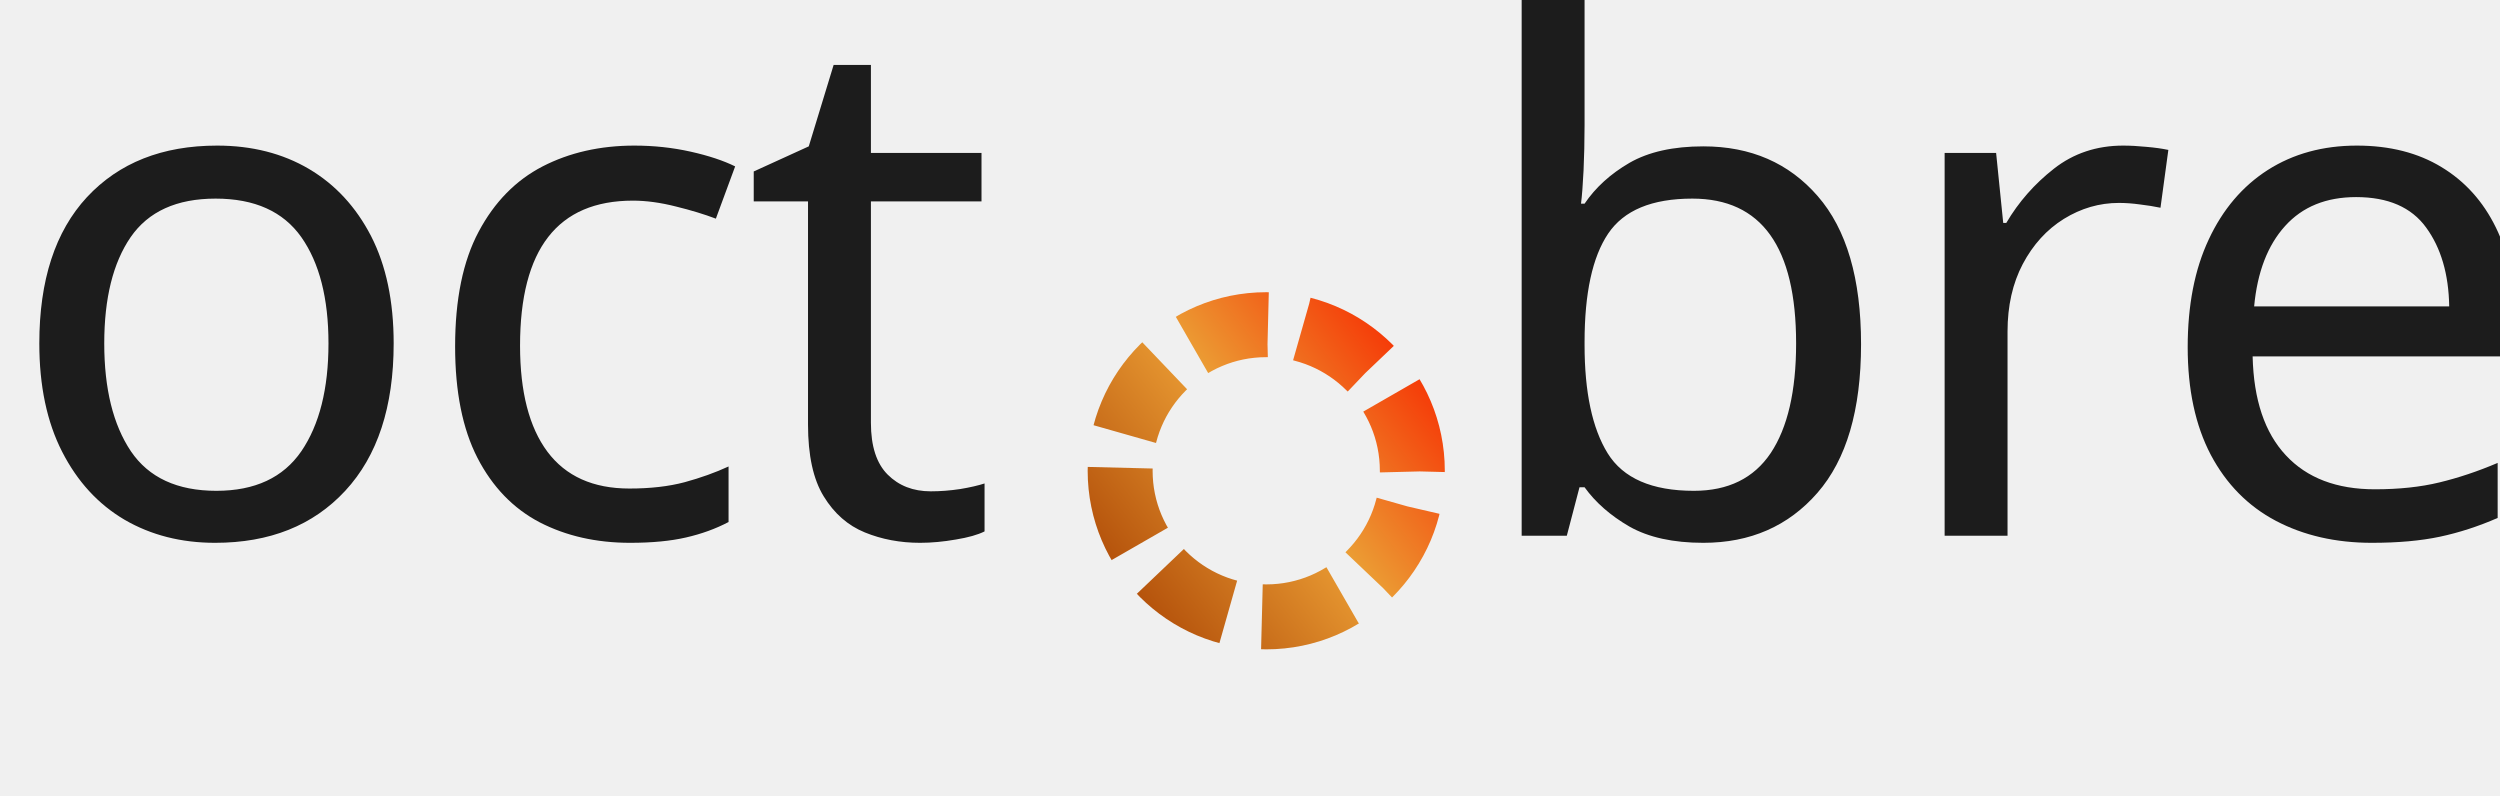
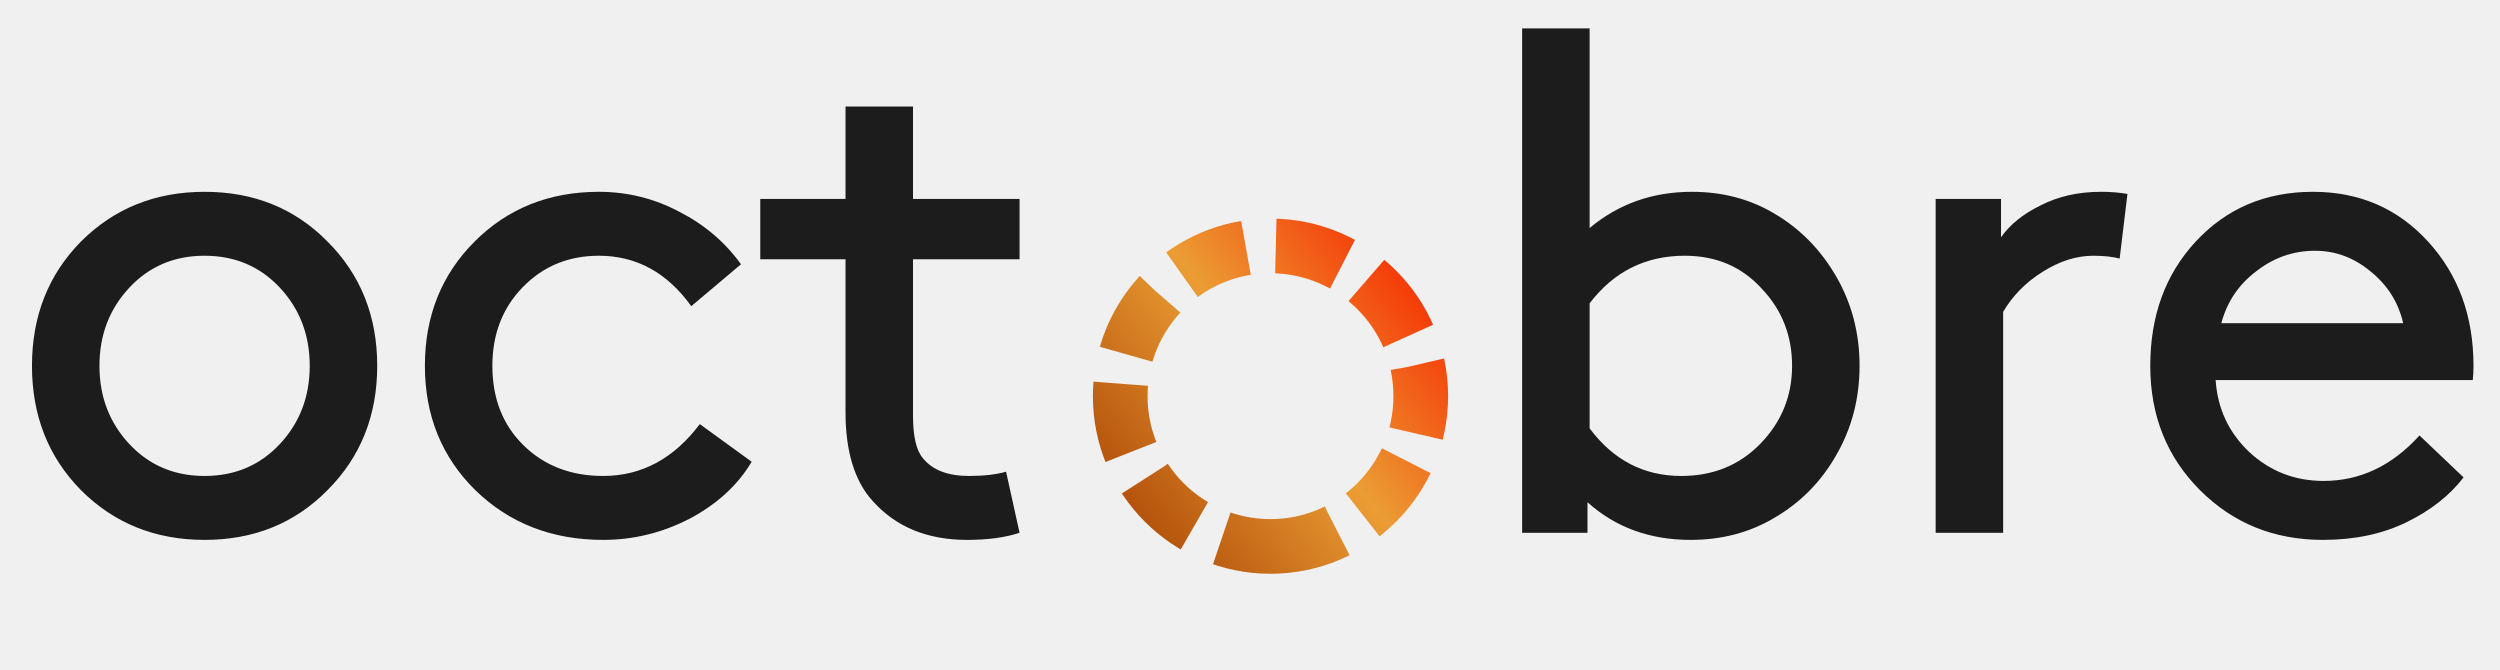
- <svg xmlns="http://www.w3.org/2000/svg" xmlns:xlink="http://www.w3.org/1999/xlink" width="154px" height="49px" viewBox="0 0 154 49" version="1.1">
-   <style>
-         @font-face {
-             font-family: 'Brown Regular';
-             src: url(fonts/Brown-Regular.ttf) format('truetype');
-         }
-     </style>
-   <defs>
+ <svg xmlns="http://www.w3.org/2000/svg" xmlns:xlink="http://www.w3.org/1999/xlink" width="183px" height="49px" viewBox="0 0 183 49" version="1.1" id="svg4">
+   <defs id="defs3">
    <linearGradient x1="14.185%" y1="85.411%" x2="100%" y2="18.397%" id="linearGradient-1">
-       <stop stop-color="#B5530C" offset="0%" />
-       <stop stop-color="#EB9D34" offset="49.261%" />
-       <stop stop-color="#F72900" offset="100%" />
+       <stop stop-color="#B5530C" offset="0%" id="stop1" />
+       <stop stop-color="#EB9D34" offset="49.261%" id="stop2" />
+       <stop stop-color="#F72900" offset="100%" id="stop3" />
    </linearGradient>
-     <path d="M78,40 C84.075,40 89,35.075 89,29 C89,22.925 84.075,18 78,18 C71.925,18 67,22.925 67,29 C67,35.075 71.925,40 78,40 Z" id="path-2" />
-     <mask id="mask-3" maskContentUnits="userSpaceOnUse" maskUnits="objectBoundingBox" x="0" y="0" width="22" height="22" fill="white">
-       <use xlink:href="#path-2" />
+     <path d="M93,42 C100.18,42 106,36.18 106,29 C106,21.82 100.18,16 93,16 C85.82,16 80,21.82 80,29 C80,36.18 85.82,42 93,42 Z" id="path-2" />
+     <mask id="mask-3" maskContentUnits="userSpaceOnUse" maskUnits="objectBoundingBox" x="0" y="0" width="26" height="26" fill="white">
+       <use xlink:href="#path-2" id="use3" />
    </mask>
  </defs>
  <g id="Page-1" stroke="none" stroke-width="1" fill="none" fill-rule="evenodd">
-     <g id="MOBILE" transform="translate(-130, -25)">
-       <g id="Group-5" transform="translate(130, 25)">
-         <text id="oct" font-family="Brown Regular, Brown" font-size="44" font-weight="normal" line-spacing="49" letter-spacing="-1.007" fill="#1C1C1C">
-           <tspan x="0" y="33">oct</tspan>
-         </text>
-         <text id="bre" font-family="Brown Regular, Brown" font-size="44" font-weight="normal" line-spacing="49" letter-spacing="-1.007" fill="#1C1C1C">
-           <tspan x="90" y="33">bre</tspan>
-         </text>
+     <g id="Capture-d’écran-2023-11-22-à-16.31.05" transform="translate(-201, -5557)">
+       <g id="Group-5" transform="translate(201, 5557)">
+         <path d="M 5.928,35.88 Q 2.34,32.24 2.34,26.78 q 0,-5.46 3.588,-9.1 3.64,-3.64 9.048,-3.64 5.408,0 8.996,3.64 3.64,3.64 3.64,9.1 0,5.46 -3.64,9.1 -3.588,3.64 -8.996,3.64 -5.408,0 -9.048,-3.64 z M 9.464,21.06 Q 7.28,23.4 7.28,26.78 q 0,3.38 2.184,5.72 2.184,2.34 5.512,2.34 3.328,0 5.512,-2.34 2.184,-2.34 2.184,-5.72 0,-3.38 -2.184,-5.72 -2.184,-2.34 -5.512,-2.34 -3.328,0 -5.512,2.34 z m 41.762,9.984 3.796,2.756 q -1.508,2.548 -4.524,4.16 -3.016,1.56 -6.344,1.56 -5.616,0 -9.36,-3.64 -3.692,-3.64 -3.692,-9.1 0,-5.46 3.64,-9.1 3.64,-3.64 9.1,-3.64 3.12,0 5.876,1.456 2.756,1.404 4.524,3.848 l -3.64,3.068 q -2.652,-3.692 -6.76,-3.692 -3.328,0 -5.564,2.288 -2.236,2.288 -2.236,5.772 0,3.588 2.288,5.824 2.288,2.236 5.824,2.236 4.212,0 7.072,-3.796 z m 22.418,3.484 0.988,4.472 q -1.56,0.52 -3.848,0.52 -4.368,0 -6.916,-2.86 -1.976,-2.184 -1.976,-6.5 V 18.98 h -6.24 v -4.42 h 6.24 V 7.8 h 4.94 v 6.76 h 7.8 v 4.42 h -7.8 v 11.44 q 0,2.288 0.728,3.12 1.04,1.3 3.38,1.3 1.612,0 2.704,-0.312 z" id="oct" style="font-size:52px;font-family:Brown-Regular, Brown;letter-spacing:-1.19;fill:#1c1c1c" aria-label="oct" />
+         <path d="M 116.204,36.764 V 39 H 111.42 V 2.08 h 4.94 v 14.612 q 3.172,-2.652 7.488,-2.652 3.328,0 5.98,1.56 2.86,1.664 4.576,4.628 1.716,2.964 1.716,6.552 0,3.588 -1.716,6.552 -1.664,2.912 -4.524,4.576 -2.704,1.612 -6.136,1.612 -4.472,0 -7.54,-2.756 z m 0.156,-14.56 v 9.152 q 2.6,3.484 6.708,3.484 3.484,0 5.772,-2.34 2.34,-2.392 2.34,-5.72 0,-3.328 -2.236,-5.668 -2.184,-2.392 -5.616,-2.392 -4.316,0 -6.968,3.484 z m 39.37,-8.008 -0.572,4.732 q -0.78,-0.208 -1.924,-0.208 -1.872,0 -3.744,1.196 -1.82,1.144 -2.86,2.912 V 39 h -4.94 V 14.56 h 4.784 v 2.808 q 0.988,-1.404 2.912,-2.34 1.924,-0.988 4.42,-0.988 1.04,0 1.924,0.156 z m 25.278,13.624 h -18.824 q 0.208,3.12 2.444,5.252 2.288,2.132 5.46,2.132 4.004,0 7.02,-3.328 l 3.224,3.068 q -1.508,1.976 -4.16,3.276 -2.652,1.3 -6.136,1.3 -5.356,0 -8.996,-3.64 -3.64,-3.64 -3.64,-9.1 0,-5.512 3.328,-9.1 3.38,-3.64 8.58,-3.64 5.096,0 8.424,3.64 3.328,3.64 3.328,9.1 0,0.572 -0.052,1.04 z m -11.544,-9.464 q -2.392,0 -4.316,1.508 -1.924,1.456 -2.548,3.796 h 13.312 q -0.52,-2.288 -2.392,-3.796 -1.82,-1.508 -4.056,-1.508 z" id="bre" style="font-size:52px;font-family:Brown-Regular, Brown;letter-spacing:-1.19;fill:#1c1c1c" aria-label="bre" />
        <use id="Oval-Copy" stroke="url(#linearGradient-1)" mask="url(#mask-3)" stroke-width="8" stroke-linejoin="round" stroke-dasharray="6,2.6" xlink:href="#path-2" />
      </g>
    </g>
  </g>
</svg>
